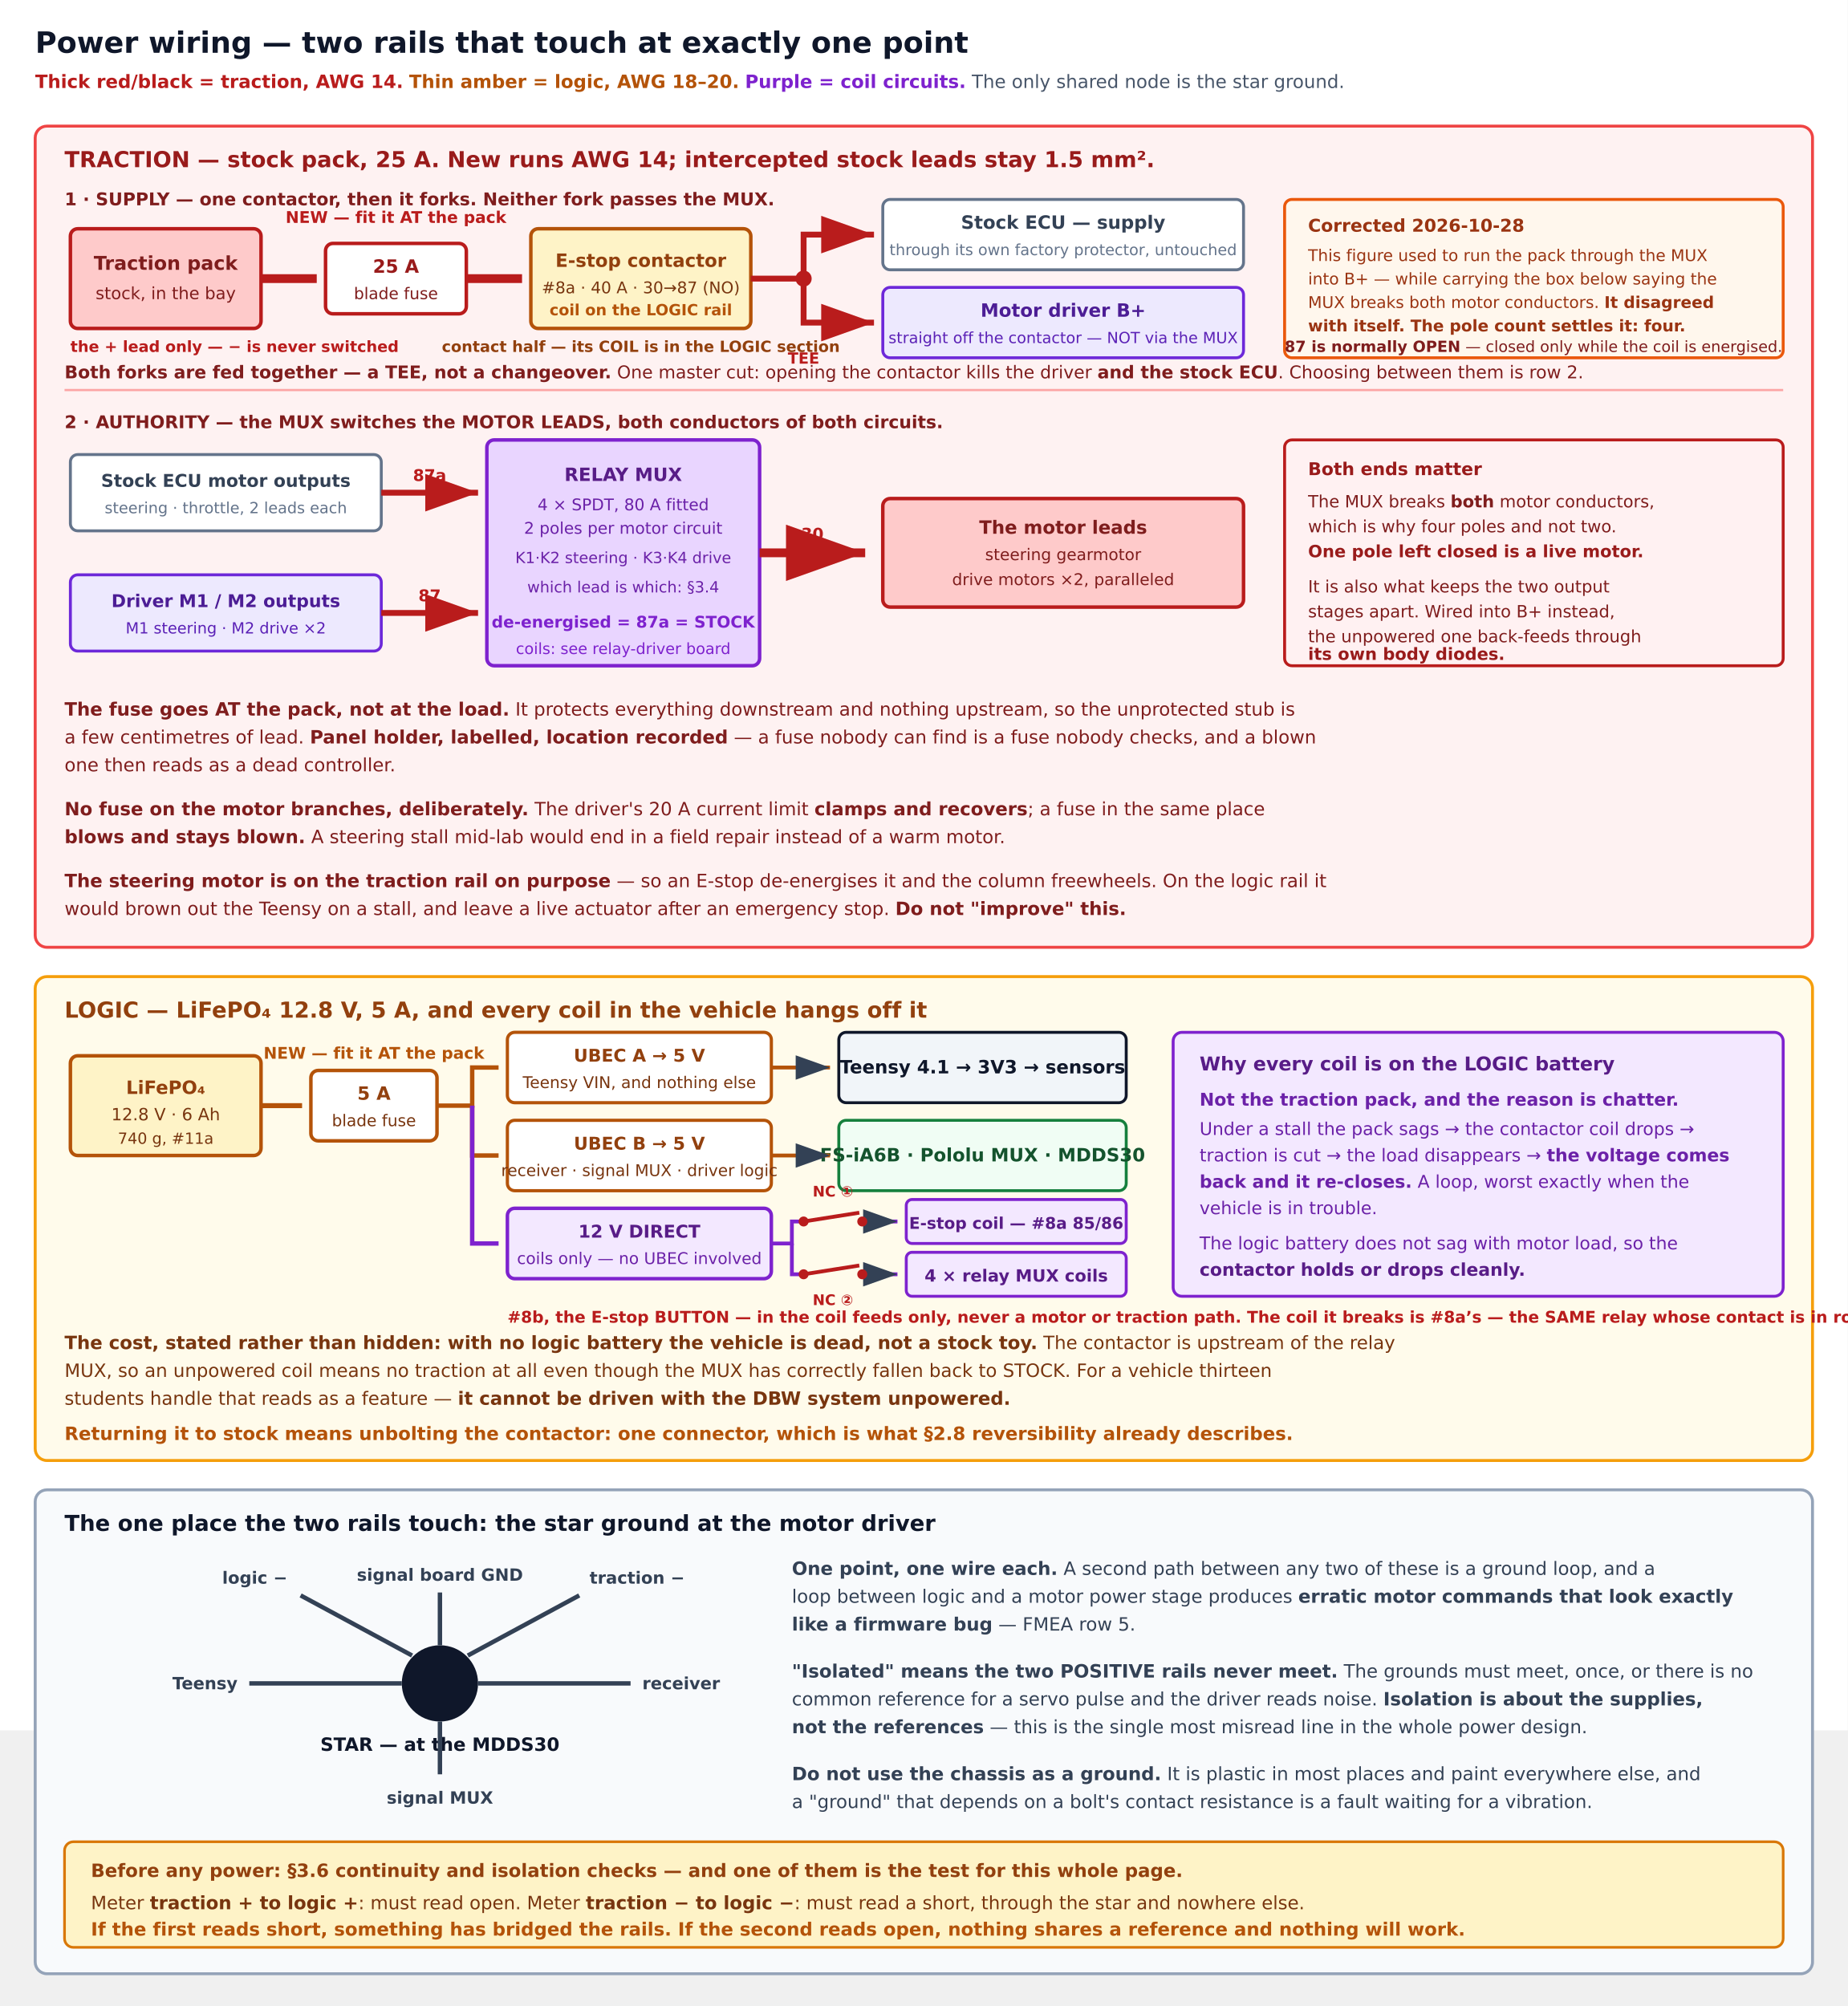
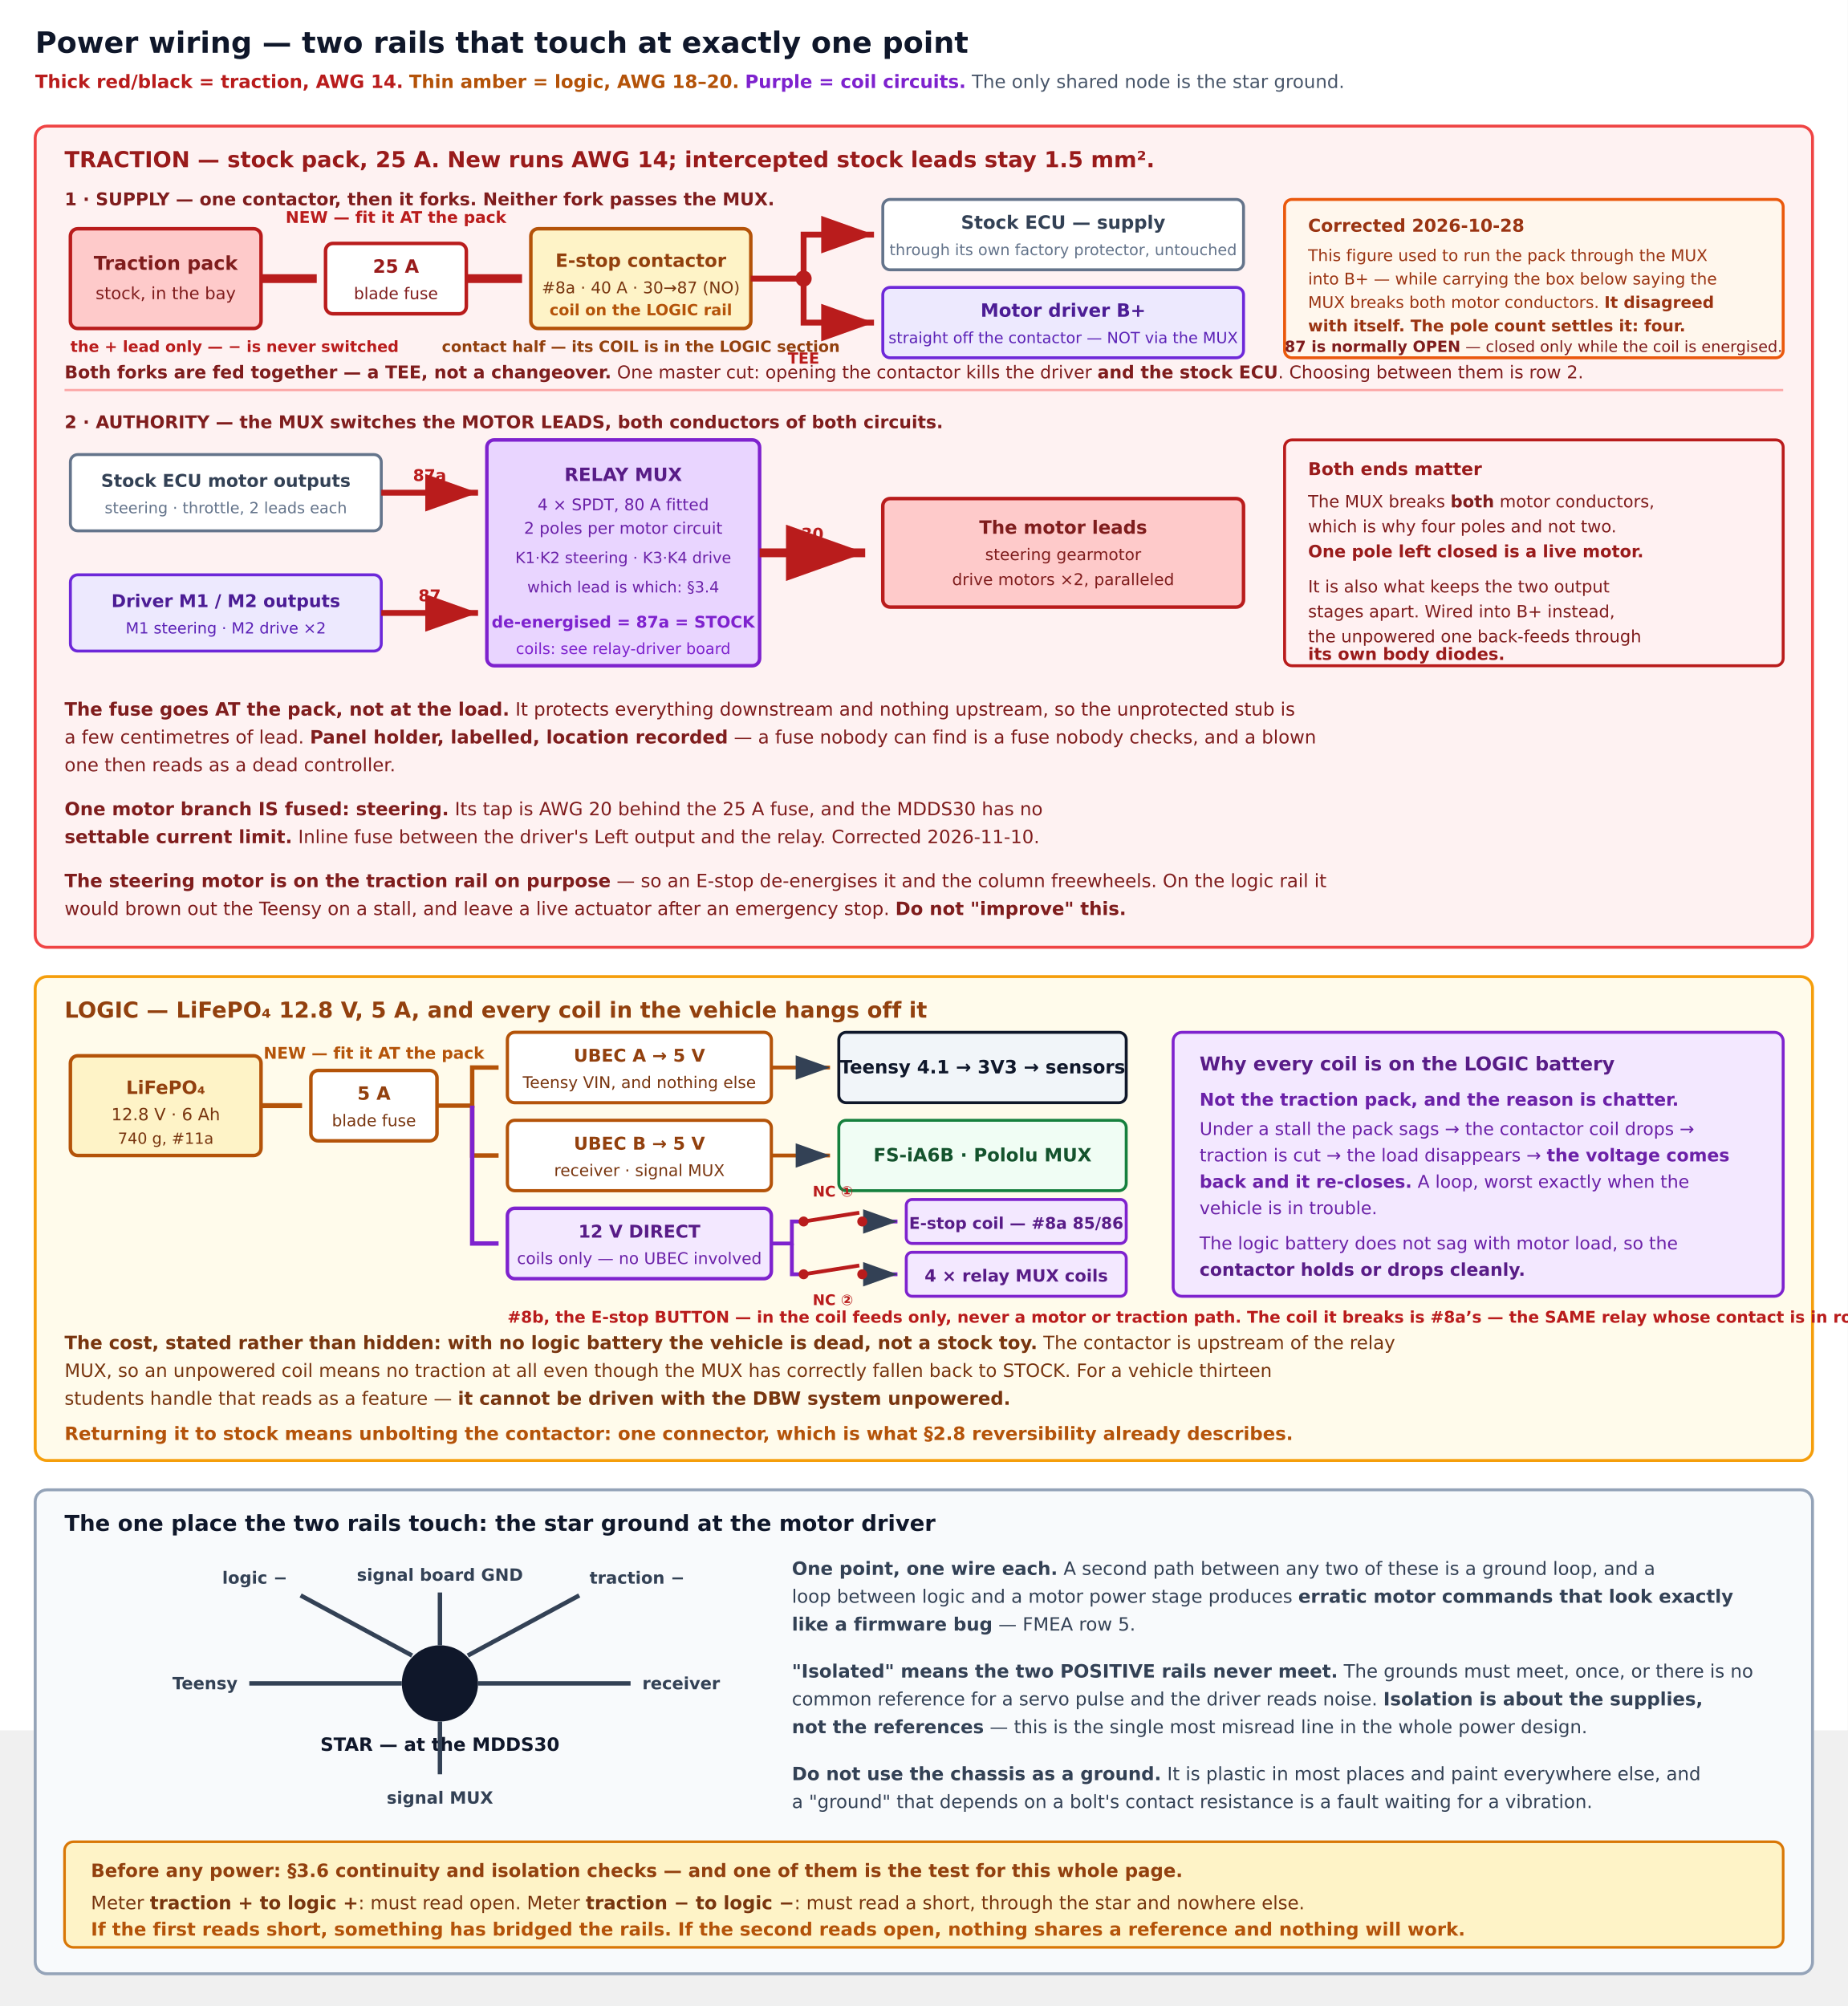
<svg xmlns="http://www.w3.org/2000/svg" viewBox="0 0 1260 1368" width="1260" height="1368" font-family="DejaVu Sans, Helvetica, Arial, sans-serif">
  <defs>
    <marker id="k" markerWidth="10" markerHeight="10" refX="9" refY="3.2" orient="auto">
      <path d="M0,0 L0,6.4 L9,3.2 z" fill="#334155" />
    </marker>
    <marker id="kr" markerWidth="10" markerHeight="10" refX="9" refY="3.2" orient="auto">
      <path d="M0,0 L0,6.4 L9,3.2 z" fill="#b91c1c" />
    </marker>
  </defs>
  <rect width="1260" height="1180" fill="#ffffff" />
  <text x="24" y="36" font-size="20" font-weight="bold" fill="#0f172a">Power wiring — two rails that touch at exactly one point</text>
  <text x="24" y="60" font-size="12.5" fill="#475569">
    <tspan font-weight="bold" fill="#b91c1c">Thick red/black = traction, AWG 14.</tspan>
    <tspan font-weight="bold" fill="#b45309">  Thin amber = logic, AWG 18–20.</tspan>
    <tspan font-weight="bold" fill="#7e22ce">  Purple = coil circuits.</tspan>
    The only shared node is the star ground.
  </text>
  <rect x="24" y="86" width="1212" height="560" rx="8" fill="#fef2f2" stroke="#ef4444" stroke-width="2" />
  <text x="44" y="114" font-size="15" font-weight="bold" fill="#991b1b">TRACTION — stock pack, 25 A. New runs AWG 14; intercepted stock leads stay 1.5 mm².</text>
  <text x="44" y="140" font-size="12" font-weight="bold" fill="#7f1d1d">1 · SUPPLY — one contactor, then it forks. Neither fork passes the MUX.</text>
  <rect x="48" y="156" width="130" height="68" rx="5" fill="#fecaca" stroke="#b91c1c" stroke-width="2.4" />
  <text x="113" y="184" font-size="13" font-weight="bold" fill="#7f1d1d" text-anchor="middle">Traction pack</text>
  <text x="113" y="204" font-size="11.5" fill="#7f1d1d" text-anchor="middle">stock, in the bay</text>
  <text x="48" y="240" font-size="10.5" font-weight="bold" fill="#b91c1c">the + lead only — − is never switched</text>
  <rect x="222" y="166" width="96" height="48" rx="5" fill="#ffffff" stroke="#b91c1c" stroke-width="2.4" />
  <text x="270" y="186" font-size="12.5" font-weight="bold" fill="#991b1b" text-anchor="middle">25 A</text>
  <text x="270" y="204" font-size="11" fill="#7f1d1d" text-anchor="middle">blade fuse</text>
  <text x="270" y="152" font-size="11" font-weight="bold" fill="#b91c1c" text-anchor="middle">NEW — fit it AT the pack</text>
  <rect x="362" y="156" width="150" height="68" rx="5" fill="#fef3c7" stroke="#b45309" stroke-width="2.4" />
  <text x="437" y="182" font-size="12.5" font-weight="bold" fill="#92400e" text-anchor="middle">E-stop contactor</text>
  <text x="437" y="240" font-size="10.5" font-weight="bold" fill="#92400e" text-anchor="middle">contact half — its COIL is in the LOGIC section</text>
  <text x="437" y="200" font-size="11" fill="#78350f" text-anchor="middle">#8a · 40 A · 30→87 (NO)</text>
  <text x="437" y="215" font-size="10.5" font-weight="bold" fill="#b45309" text-anchor="middle">coil on the LOGIC rail</text>
  <g stroke="#b91c1c" stroke-width="6" fill="none">
    <path d="M178,190 L216,190" />
    <path d="M318,190 L356,190" />
  </g>
  <g stroke="#b91c1c" stroke-width="4" fill="none">
    <path d="M512,190 L548,190" />
    <path d="M548,190 L548,160 L596,160" marker-end="url(#kr)" />
    <path d="M548,190 L548,220 L596,220" marker-end="url(#kr)" />
  </g>
  <circle cx="548" cy="190" r="5.5" fill="#b91c1c" />
  <text x="548" y="248" font-size="10.5" font-weight="bold" fill="#b91c1c" text-anchor="middle">TEE</text>
  <rect x="602" y="136" width="246" height="48" rx="5" fill="#ffffff" stroke="#64748b" stroke-width="2" />
  <text x="725" y="156" font-size="12.5" font-weight="bold" fill="#334155" text-anchor="middle">Stock ECU — supply</text>
  <text x="725" y="174" font-size="10.5" fill="#64748b" text-anchor="middle">through its own factory protector, untouched</text>
  <rect x="602" y="196" width="246" height="48" rx="5" fill="#ede9fe" stroke="#6d28d9" stroke-width="2" />
  <text x="725" y="216" font-size="12.5" font-weight="bold" fill="#4c1d95" text-anchor="middle">Motor driver B+</text>
  <text x="725" y="234" font-size="10.5" fill="#5b21b6" text-anchor="middle">straight off the contactor — NOT via the MUX</text>
  <rect x="876" y="136" width="340" height="108" rx="5" fill="#fff7ed" stroke="#ea580c" stroke-width="2" />
  <text x="892" y="158" font-size="12" font-weight="bold" fill="#9a3412">Corrected 2026-10-28</text>
  <text x="892" y="178" font-size="11" fill="#9a3412">This figure used to run the pack through the MUX</text>
  <text x="892" y="194" font-size="11" fill="#9a3412">into B+ — while carrying the box below saying the</text>
  <text x="892" y="210" font-size="11" fill="#9a3412">MUX breaks both motor conductors. <tspan font-weight="bold">It disagreed</tspan>
  </text>
  <text x="892" y="226" font-size="11" font-weight="bold" fill="#9a3412">with itself. The pole count settles it: four.</text>
  <text x="876" y="240" font-size="10.5" fill="#7f1d1d">
    <tspan font-weight="bold">87 is normally OPEN</tspan> — closed only while the coil is energised.</text>
  <text x="44" y="258" font-size="12" fill="#7f1d1d">
    <tspan font-weight="bold">Both forks are fed together — a TEE, not a changeover.</tspan> One master cut: opening the contactor kills the driver <tspan font-weight="bold">and the stock ECU</tspan>. Choosing between them is row 2.</text>
  <line x1="44" y1="266" x2="1216" y2="266" stroke="#fca5a5" stroke-width="1.5" />
  <text x="44" y="292" font-size="12" font-weight="bold" fill="#7f1d1d">2 · AUTHORITY — the MUX switches the MOTOR LEADS, both conductors of both circuits.</text>
  <rect x="48" y="310" width="212" height="52" rx="5" fill="#ffffff" stroke="#64748b" stroke-width="2" />
  <text x="154" y="332" font-size="12" font-weight="bold" fill="#334155" text-anchor="middle">Stock ECU motor outputs</text>
  <text x="154" y="350" font-size="10.5" fill="#64748b" text-anchor="middle">steering · throttle, 2 leads each</text>
  <rect x="48" y="392" width="212" height="52" rx="5" fill="#ede9fe" stroke="#6d28d9" stroke-width="2" />
  <text x="154" y="414" font-size="12" font-weight="bold" fill="#4c1d95" text-anchor="middle">Driver M1 / M2 outputs</text>
  <text x="154" y="432" font-size="10.5" fill="#5b21b6" text-anchor="middle">M1 steering · M2 drive ×2</text>
  <g stroke="#b91c1c" stroke-width="4" fill="none">
    <path d="M260,336 L326,336" marker-end="url(#kr)" />
    <path d="M260,418 L326,418" marker-end="url(#kr)" />
  </g>
  <text x="293" y="328" font-size="11" font-weight="bold" fill="#b91c1c" text-anchor="middle">87a</text>
  <text x="293" y="410" font-size="11" font-weight="bold" fill="#b91c1c" text-anchor="middle">87</text>
  <rect x="332" y="300" width="186" height="154" rx="5" fill="#e9d5ff" stroke="#7e22ce" stroke-width="2.4" />
  <text x="425" y="328" font-size="12.5" font-weight="bold" fill="#581c87" text-anchor="middle">RELAY MUX</text>
  <text x="425" y="348" font-size="11" fill="#6b21a8" text-anchor="middle">4 × SPDT, 80 A fitted</text>
  <text x="425" y="364" font-size="11" fill="#6b21a8" text-anchor="middle">2 poles per motor circuit</text>
  <text x="425" y="384" font-size="10.5" fill="#6b21a8" text-anchor="middle">K1·K2 steering · K3·K4 drive</text>
  <text x="425" y="404" font-size="10.5" fill="#6b21a8" text-anchor="middle">which lead is which: §3.4</text>
  <text x="425" y="428" font-size="11" font-weight="bold" fill="#7e22ce" text-anchor="middle">de-energised = 87a = STOCK</text>
  <text x="425" y="446" font-size="10.5" fill="#7e22ce" text-anchor="middle">coils: see relay-driver board</text>
  <g stroke="#b91c1c" stroke-width="6" fill="none">
    <path d="M518,377 L590,377" marker-end="url(#kr)" />
  </g>
  <text x="554" y="368" font-size="11" font-weight="bold" fill="#b91c1c" text-anchor="middle">30</text>
  <rect x="602" y="340" width="246" height="74" rx="5" fill="#fecaca" stroke="#b91c1c" stroke-width="2.4" />
  <text x="725" y="364" font-size="12.5" font-weight="bold" fill="#7f1d1d" text-anchor="middle">The motor leads</text>
  <text x="725" y="382" font-size="11" fill="#7f1d1d" text-anchor="middle">steering gearmotor</text>
  <text x="725" y="399" font-size="11" fill="#7f1d1d" text-anchor="middle">drive motors ×2, paralleled</text>
  <rect x="876" y="300" width="340" height="154" rx="5" fill="#fff1f2" stroke="#b91c1c" stroke-width="2" />
  <text x="892" y="324" font-size="12" font-weight="bold" fill="#991b1b">Both ends matter</text>
  <text x="892" y="346" font-size="11.5" fill="#7f1d1d">The MUX breaks <tspan font-weight="bold">both</tspan> motor conductors,</text>
  <text x="892" y="363" font-size="11.5" fill="#7f1d1d">which is why four poles and not two.</text>
  <text x="892" y="380" font-size="11.5" font-weight="bold" fill="#991b1b">One pole left closed is a live motor.</text>
  <text x="892" y="404" font-size="11.5" fill="#7f1d1d">It is also what keeps the two output</text>
  <text x="892" y="421" font-size="11.5" fill="#7f1d1d">stages apart. Wired into B+ instead,</text>
  <text x="892" y="438" font-size="11.5" fill="#7f1d1d">the unpowered one back-feeds through</text>
  <text x="892" y="450" font-size="11.5" font-weight="bold" fill="#991b1b">its own body diodes.</text>
  <text x="44" y="488" font-size="12.5" fill="#7f1d1d">
    <tspan font-weight="bold">The fuse goes AT the pack, not at the load.</tspan> It protects everything downstream and nothing upstream, so the unprotected stub is</text>
  <text x="44" y="507" font-size="12.5" fill="#7f1d1d">a few centimetres of lead. <tspan font-weight="bold">Panel holder, labelled, location recorded</tspan> — a fuse nobody can find is a fuse nobody checks, and a blown</text>
  <text x="44" y="526" font-size="12.5" fill="#7f1d1d">one then reads as a dead controller.</text>
  <text x="44" y="556" font-size="12.5" fill="#7f1d1d">
-     <tspan font-weight="bold">No fuse on the motor branches, deliberately.</tspan> The driver's 20 A current limit <tspan font-weight="bold">clamps and recovers</tspan>; a fuse in the same place</text>
+     <tspan font-weight="bold">One motor branch IS fused: steering.</tspan> Its tap is AWG 20 behind the 25 A fuse, and the MDDS30 has no</text>
  <text x="44" y="575" font-size="12.5" fill="#7f1d1d">
-     <tspan font-weight="bold">blows and stays blown.</tspan> A steering stall mid-lab would end in a field repair instead of a warm motor.</text>
+     <tspan font-weight="bold">settable current limit.</tspan> Inline fuse between the driver's Left output and the relay. Corrected 2026-11-10.</text>
  <text x="44" y="605" font-size="12.5" fill="#7f1d1d">
    <tspan font-weight="bold">The steering motor is on the traction rail on purpose</tspan> — so an E-stop de-energises it and the column freewheels. On the logic rail it</text>
  <text x="44" y="624" font-size="12.5" fill="#7f1d1d">would brown out the Teensy on a stall, and leave a live actuator after an emergency stop. <tspan font-weight="bold">Do not "improve" this.</tspan>
  </text>
  <rect x="24" y="666" width="1212" height="330" rx="8" fill="#fffbeb" stroke="#f59e0b" stroke-width="2" />
  <text x="44" y="694" font-size="15" font-weight="bold" fill="#92400e">LOGIC — LiFePO₄ 12.8 V, 5 A, and every coil in the vehicle hangs off it</text>
  <rect x="48" y="720" width="130" height="68" rx="5" fill="#fef3c7" stroke="#b45309" stroke-width="2.4" />
  <text x="113" y="746" font-size="12.5" font-weight="bold" fill="#92400e" text-anchor="middle">LiFePO₄</text>
  <text x="113" y="764" font-size="11.5" fill="#78350f" text-anchor="middle">12.8 V · 6 Ah</text>
  <text x="113" y="780" font-size="10.5" fill="#78350f" text-anchor="middle">740 g, #11a</text>
  <rect x="212" y="730" width="86" height="48" rx="5" fill="#ffffff" stroke="#b45309" stroke-width="2.4" />
  <text x="255" y="722" font-size="11" font-weight="bold" fill="#b45309" text-anchor="middle">NEW — fit it AT the pack</text>
  <text x="255" y="750" font-size="12.5" font-weight="bold" fill="#92400e" text-anchor="middle">5 A</text>
  <text x="255" y="768" font-size="11" fill="#78350f" text-anchor="middle">blade fuse</text>
  <g stroke="#b45309" stroke-width="3.4" fill="none">
    <path d="M178,754 L206,754" />
  </g>
  <rect x="346" y="704" width="180" height="48" rx="5" fill="#ffffff" stroke="#b45309" stroke-width="2.2" />
  <text x="436" y="724" font-size="12" font-weight="bold" fill="#92400e" text-anchor="middle">UBEC A → 5 V</text>
  <text x="436" y="742" font-size="11" fill="#78350f" text-anchor="middle">Teensy VIN, and nothing else</text>
  <rect x="346" y="764" width="180" height="48" rx="5" fill="#ffffff" stroke="#b45309" stroke-width="2.2" />
  <text x="436" y="784" font-size="12" font-weight="bold" fill="#92400e" text-anchor="middle">UBEC B → 5 V</text>
-   <text x="436" y="802" font-size="11" fill="#78350f" text-anchor="middle">receiver · signal MUX · driver logic</text>
+   <text x="436" y="802" font-size="11" fill="#78350f" text-anchor="middle">receiver · signal MUX</text>
  <rect x="346" y="824" width="180" height="48" rx="5" fill="#f3e8ff" stroke="#7e22ce" stroke-width="2.4" />
  <text x="436" y="844" font-size="12" font-weight="bold" fill="#581c87" text-anchor="middle">12 V DIRECT</text>
  <text x="436" y="862" font-size="11" fill="#6b21a8" text-anchor="middle">coils only — no UBEC involved</text>
  <g stroke="#b45309" stroke-width="3" fill="none">
    <path d="M298,754 L322,754 L322,728 L340,728" />
    <path d="M322,754 L322,788 L340,788" />
  </g>
  <g stroke="#7e22ce" stroke-width="3" fill="none">
    <path d="M322,754 L322,848 L340,848" />
  </g>
  <rect x="572" y="704" width="196" height="48" rx="5" fill="#f1f5f9" stroke="#0f172a" stroke-width="2" />
  <text x="670" y="732" font-size="12.5" font-weight="bold" fill="#0f172a" text-anchor="middle">Teensy 4.1 → 3V3 → sensors</text>
  <rect x="572" y="764" width="196" height="48" rx="5" fill="#f0fdf4" stroke="#15803d" stroke-width="2" />
-   <text x="670" y="792" font-size="12.5" font-weight="bold" fill="#14532d" text-anchor="middle">FS-iA6B · Pololu MUX · MDDS30</text>
+   <text x="670" y="792" font-size="12.5" font-weight="bold" fill="#14532d" text-anchor="middle">FS-iA6B · Pololu MUX</text>
  <rect x="618" y="818" width="150" height="30" rx="4" fill="#f3e8ff" stroke="#7e22ce" stroke-width="2" />
  <text x="693" y="838" font-size="11" font-weight="bold" fill="#581c87" text-anchor="middle">E-stop coil — #8a 85/86</text>
  <rect x="618" y="854" width="150" height="30" rx="4" fill="#f3e8ff" stroke="#7e22ce" stroke-width="2" />
  <text x="693" y="874" font-size="11.5" font-weight="bold" fill="#581c87" text-anchor="middle">4 × relay MUX coils</text>
  <g stroke="#b45309" stroke-width="2.6" fill="none">
    <path d="M526,728 L566,728" marker-end="url(#k)" />
    <path d="M526,788 L566,788" marker-end="url(#k)" />
  </g>
  <g stroke="#7e22ce" stroke-width="2.6" fill="none">
    <path d="M526,848 L540,848 L540,833 L548,833" />
    <path d="M540,848 L540,869 L548,869" />
    <path d="M588,833 L612,833" marker-end="url(#k)" />
    <path d="M588,869 L612,869" marker-end="url(#k)" />
  </g>
  <g stroke="#b91c1c" stroke-width="2.6" fill="none">
    <path d="M548,833 L586,827" />
    <path d="M548,869 L586,863" />
  </g>
  <g fill="#b91c1c">
    <circle cx="548" cy="833" r="3.4" />
    <circle cx="588" cy="833" r="3.4" />
    <circle cx="548" cy="869" r="3.4" />
    <circle cx="588" cy="869" r="3.4" />
  </g>
  <text x="568" y="816" font-size="10" font-weight="bold" fill="#b91c1c" text-anchor="middle">NC ①</text>
  <text x="568" y="890" font-size="10" font-weight="bold" fill="#b91c1c" text-anchor="middle">NC ②</text>
  <text x="346" y="902" font-size="11" font-weight="bold" fill="#b91c1c">#8b, the E-stop BUTTON — in the coil feeds only, never a motor or traction path. The coil it breaks is #8a’s — the SAME relay whose contact is in row 1.</text>
  <rect x="800" y="704" width="416" height="180" rx="6" fill="#f3e8ff" stroke="#7e22ce" stroke-width="2" />
  <text x="818" y="730" font-size="13" font-weight="bold" fill="#581c87">Why every coil is on the LOGIC battery</text>
  <text x="818" y="754" font-size="12" fill="#6b21a8">
    <tspan font-weight="bold">Not the traction pack, and the reason is chatter.</tspan>
  </text>
  <text x="818" y="774" font-size="12" fill="#6b21a8">Under a stall the pack sags → the contactor coil drops →</text>
  <text x="818" y="792" font-size="12" fill="#6b21a8">traction is cut → the load disappears → <tspan font-weight="bold">the voltage comes</tspan>
  </text>
  <text x="818" y="810" font-size="12" fill="#6b21a8">
    <tspan font-weight="bold">back and it re-closes.</tspan> A loop, worst exactly when the</text>
  <text x="818" y="828" font-size="12" fill="#6b21a8">vehicle is in trouble.</text>
  <text x="818" y="852" font-size="12" fill="#6b21a8">The logic battery does not sag with motor load, so the</text>
  <text x="818" y="870" font-size="12" font-weight="bold" fill="#581c87">contactor holds or drops cleanly.</text>
  <text x="44" y="920" font-size="12.5" fill="#78350f">
    <tspan font-weight="bold">The cost, stated rather than hidden: with no logic battery the vehicle is dead, not a stock toy.</tspan> The contactor is upstream of the relay</text>
  <text x="44" y="939" font-size="12.5" fill="#78350f">MUX, so an unpowered coil means no traction at all even though the MUX has correctly fallen back to STOCK. For a vehicle thirteen</text>
  <text x="44" y="958" font-size="12.5" fill="#78350f">students handle that reads as a feature — <tspan font-weight="bold">it cannot be driven with the DBW system unpowered.</tspan>
  </text>
  <text x="44" y="982" font-size="12.5" font-weight="bold" fill="#b45309">Returning it to stock means unbolting the contactor: one connector, which is what §2.8 reversibility already describes.</text>
  <rect x="24" y="1016" width="1212" height="330" rx="8" fill="#f8fafc" stroke="#94a3b8" stroke-width="2" />
  <text x="44" y="1044" font-size="15" font-weight="bold" fill="#0f172a">The one place the two rails touch: the star ground at the motor driver</text>
  <circle cx="300" cy="1148" r="26" fill="#0f172a" />
  <text x="300" y="1194" font-size="12.5" font-weight="bold" fill="#0f172a" text-anchor="middle">STAR — at the MDDS30</text>
  <g stroke="#334155" stroke-width="3" fill="none">
    <path d="M300,1122 L300,1086" />
    <path d="M274,1148 L170,1148" />
    <path d="M326,1148 L430,1148" />
    <path d="M300,1174 L300,1210" />
    <path d="M281,1129 L205,1088" />
    <path d="M319,1129 L395,1088" />
  </g>
  <text x="300" y="1078" font-size="11.5" font-weight="bold" fill="#334155" text-anchor="middle">signal board GND</text>
  <text x="162" y="1152" font-size="11.5" font-weight="bold" fill="#334155" text-anchor="end">Teensy</text>
  <text x="438" y="1152" font-size="11.5" font-weight="bold" fill="#334155">receiver</text>
  <text x="300" y="1230" font-size="11.5" font-weight="bold" fill="#334155" text-anchor="middle">signal MUX</text>
  <text x="196" y="1080" font-size="11.5" font-weight="bold" fill="#334155" text-anchor="end">logic −</text>
  <text x="402" y="1080" font-size="11.5" font-weight="bold" fill="#334155">traction −</text>
  <text x="540" y="1074" font-size="12.5" fill="#334155">
    <tspan font-weight="bold">One point, one wire each.</tspan> A second path between any two of these is a ground loop, and a</text>
  <text x="540" y="1093" font-size="12.5" fill="#334155">loop between logic and a motor power stage produces <tspan font-weight="bold">erratic motor commands that look exactly</tspan>
  </text>
  <text x="540" y="1112" font-size="12.5" fill="#334155">
    <tspan font-weight="bold">like a firmware bug</tspan> — FMEA row 5.</text>
  <text x="540" y="1144" font-size="12.5" fill="#334155">
    <tspan font-weight="bold">"Isolated" means the two POSITIVE rails never meet.</tspan> The grounds must meet, once, or there is no</text>
  <text x="540" y="1163" font-size="12.5" fill="#334155">common reference for a servo pulse and the driver reads noise. <tspan font-weight="bold">Isolation is about the supplies,</tspan>
  </text>
  <text x="540" y="1182" font-size="12.5" fill="#334155">
    <tspan font-weight="bold">not the references</tspan> — this is the single most misread line in the whole power design.</text>
  <text x="540" y="1214" font-size="12.5" fill="#334155">
    <tspan font-weight="bold">Do not use the chassis as a ground.</tspan> It is plastic in most places and paint everywhere else, and</text>
  <text x="540" y="1233" font-size="12.5" fill="#334155">a "ground" that depends on a bolt's contact resistance is a fault waiting for a vibration.</text>
  <rect x="44" y="1256" width="1172" height="72" rx="6" fill="#fef3c7" stroke="#d97706" stroke-width="1.8" />
  <text x="62" y="1280" font-size="12.5" font-weight="bold" fill="#92400e">Before any power: §3.6 continuity and isolation checks — and one of them is the test for this whole page.</text>
  <text x="62" y="1302" font-size="12.5" fill="#78350f">Meter <tspan font-weight="bold">traction + to logic +</tspan>: must read open. Meter <tspan font-weight="bold">traction − to logic −</tspan>: must read a short, through the star and nowhere else.</text>
  <text x="62" y="1320" font-size="12.5" font-weight="bold" fill="#b45309">If the first reads short, something has bridged the rails. If the second reads open, nothing shares a reference and nothing will work.</text>
</svg>
